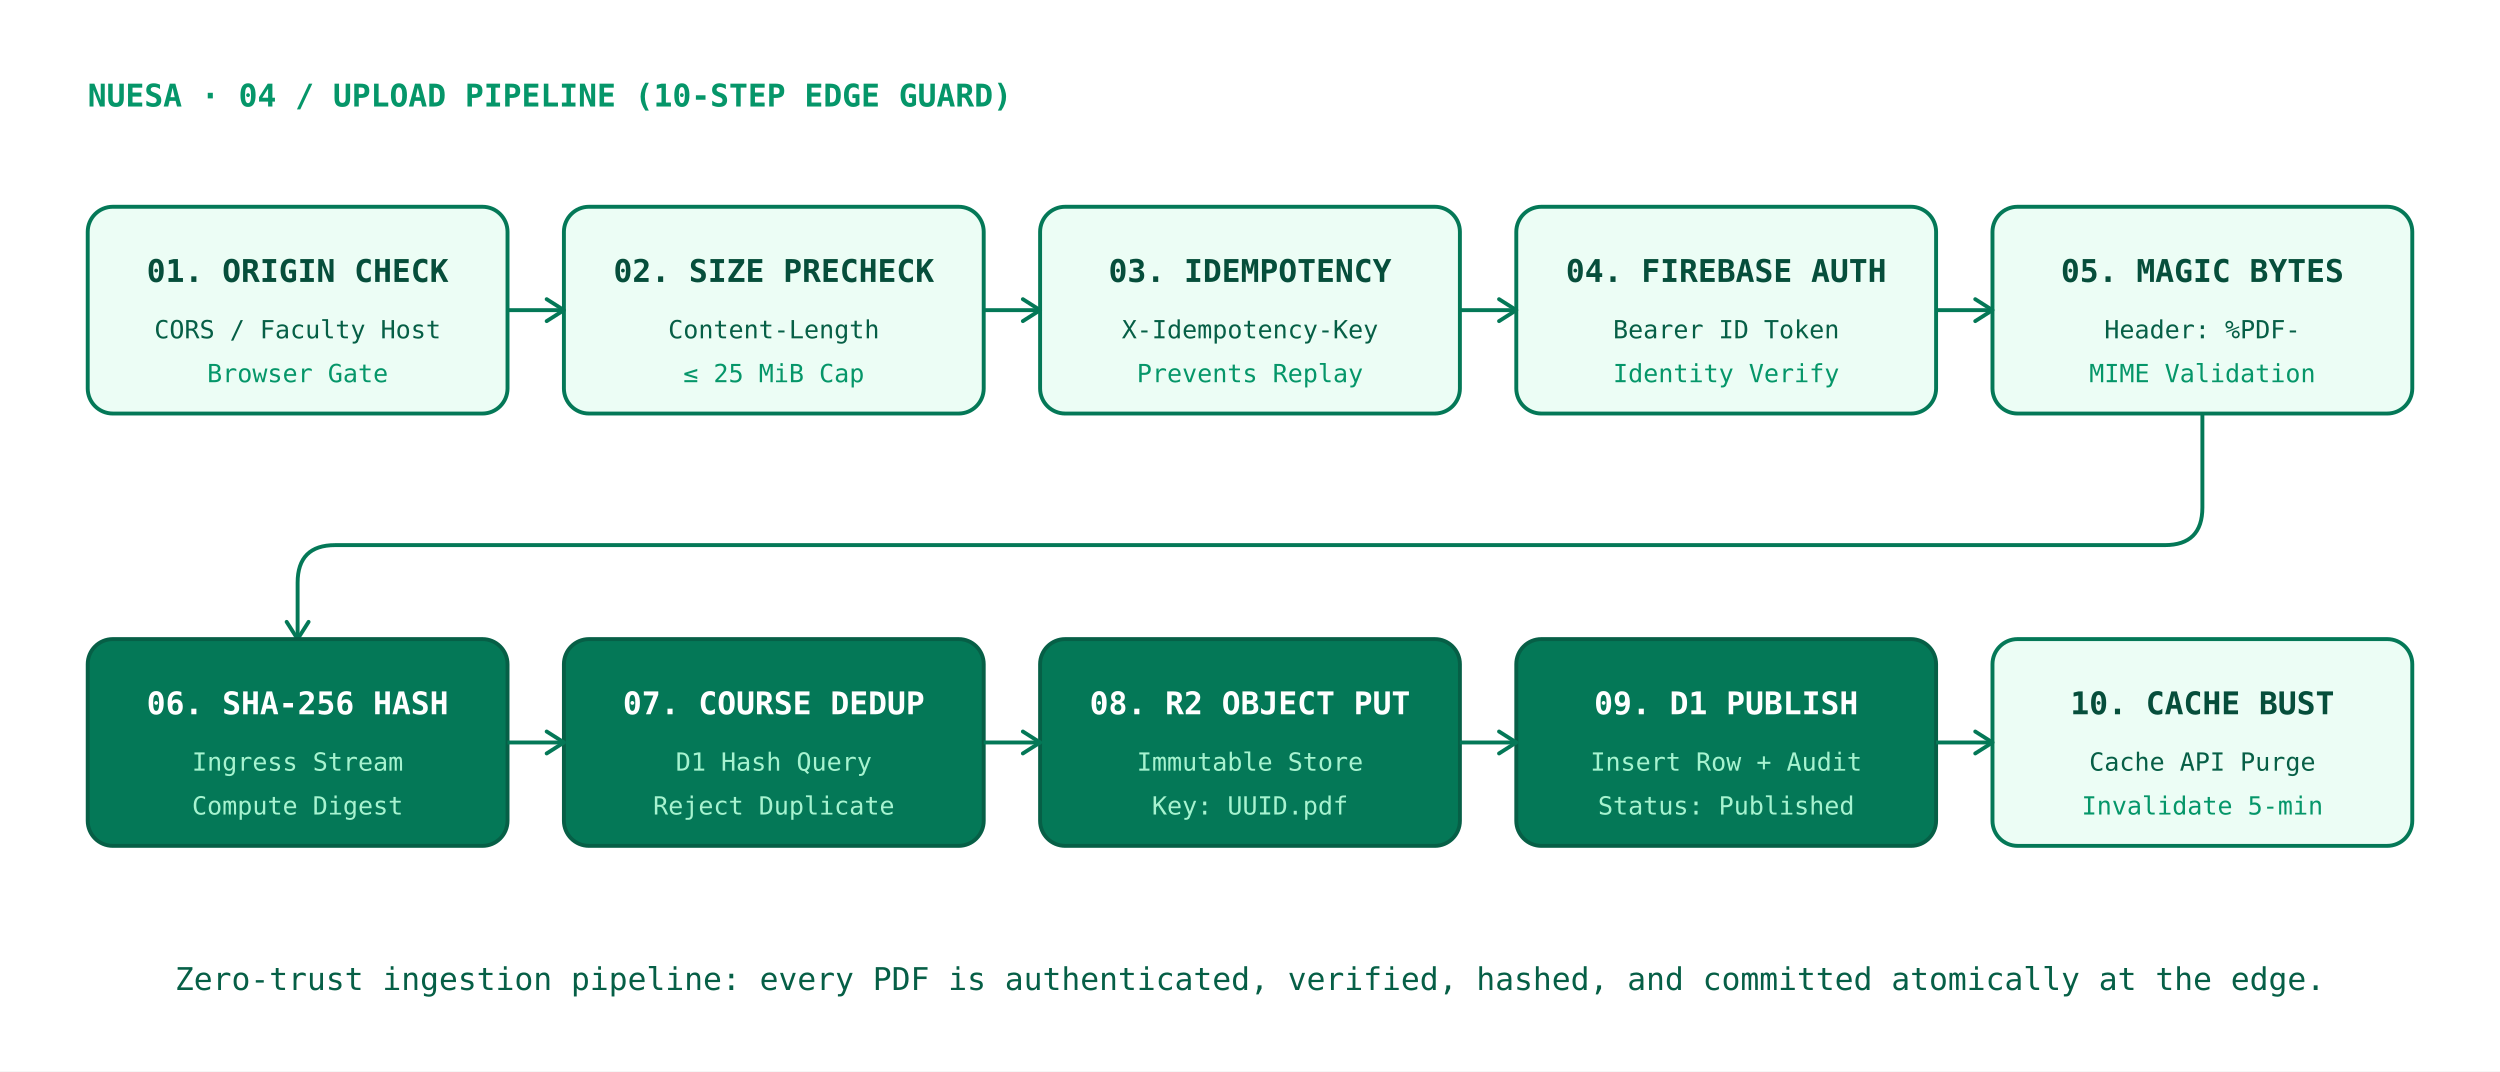
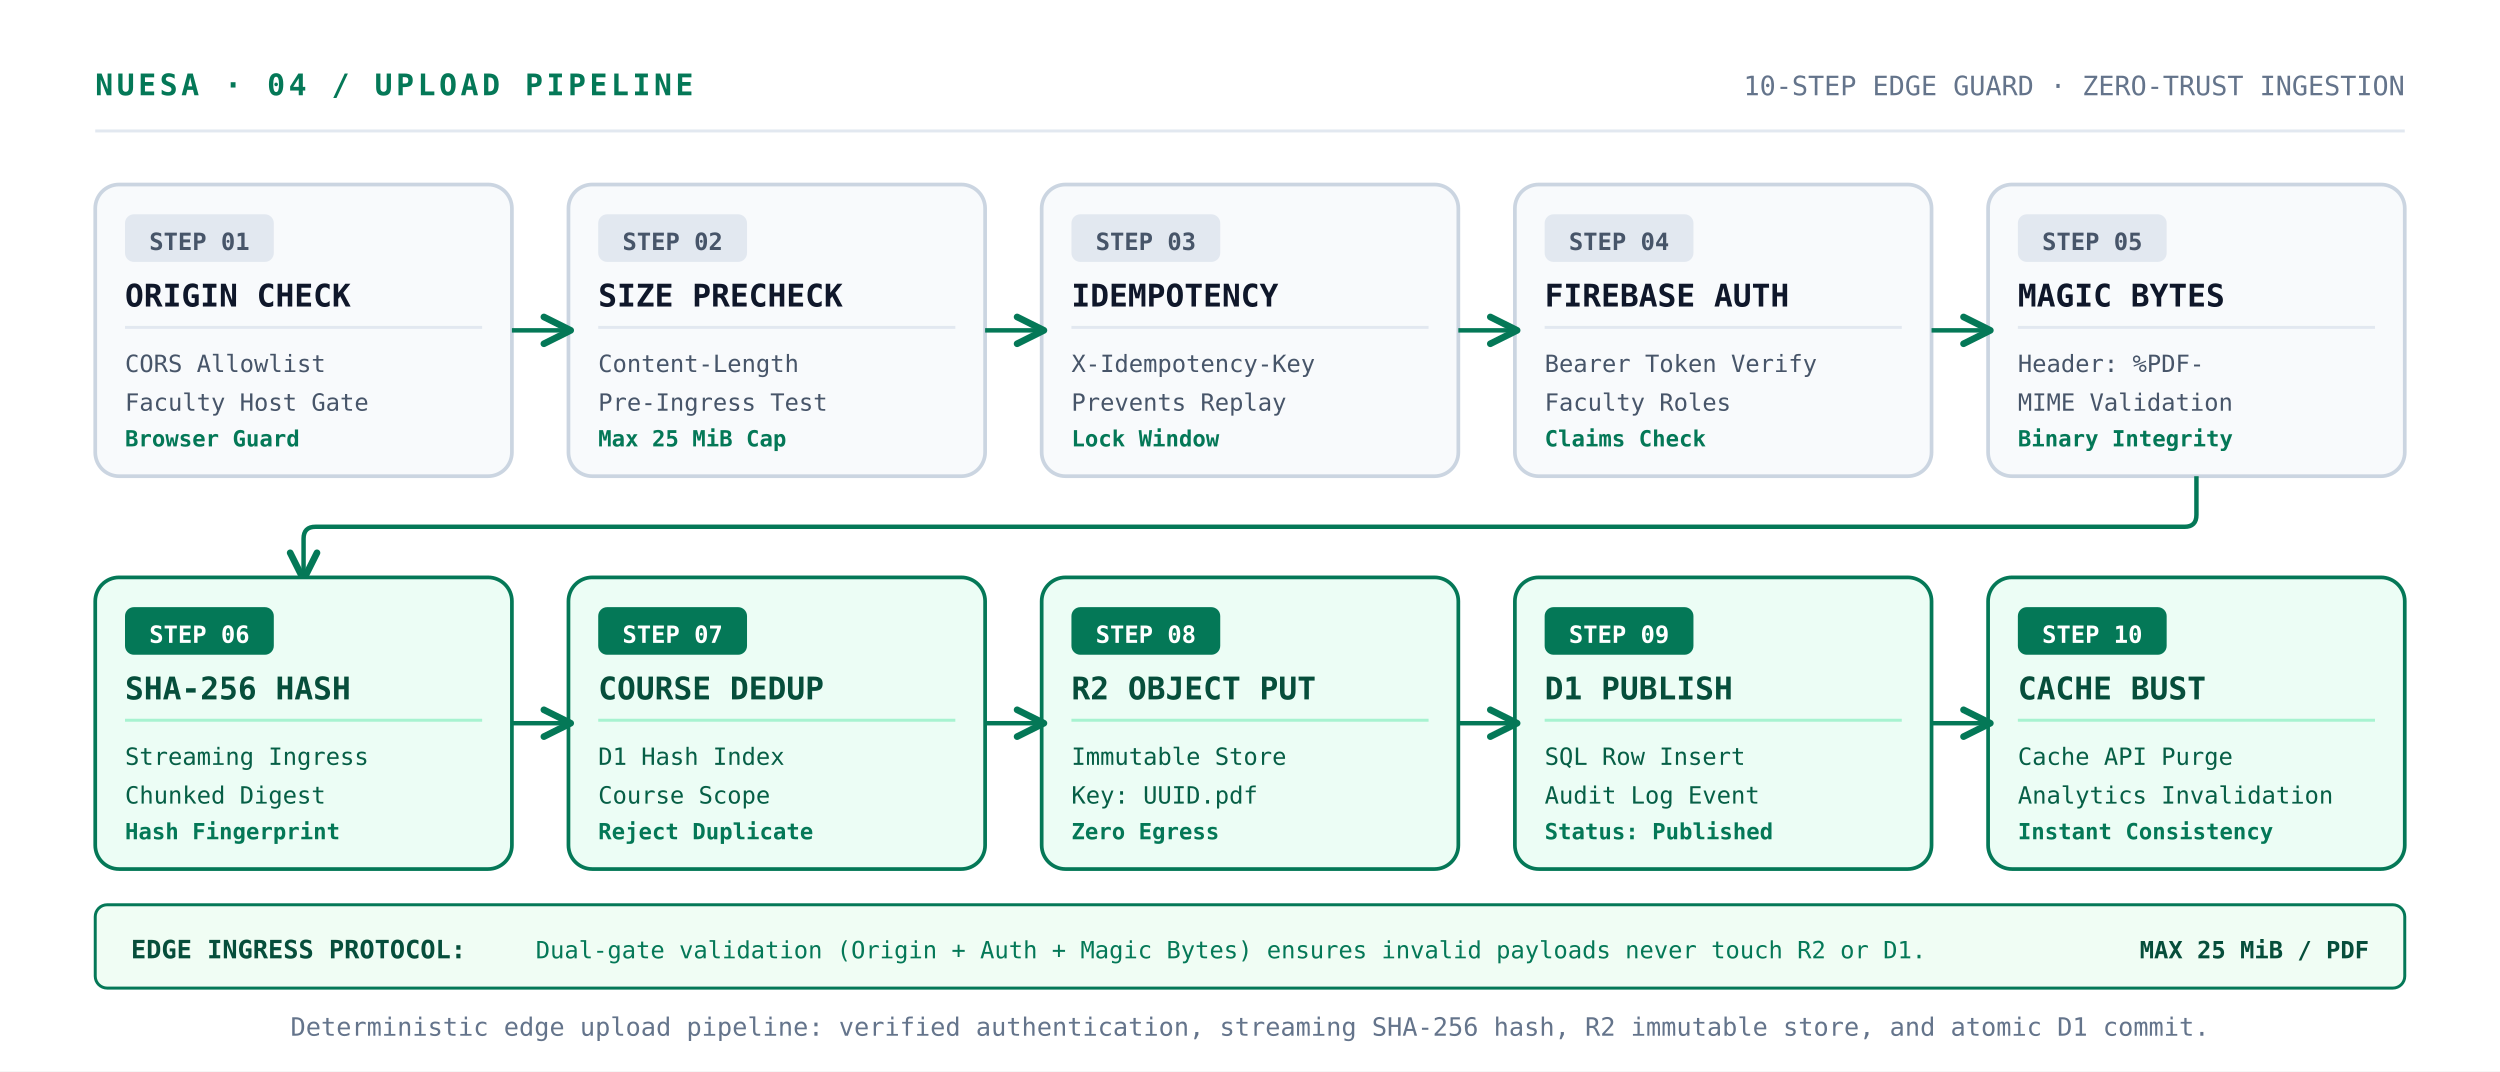
- <svg xmlns="http://www.w3.org/2000/svg" viewBox="0 0 798 342" width="100%" preserveAspectRatio="xMidYMid meet" role="img" font-family="'JetBrains Mono', ui-monospace, SFMono-Regular, Menlo, monospace" style="font-family:'JetBrains Mono',ui-monospace,monospace">
+ <svg xmlns="http://www.w3.org/2000/svg" viewBox="0 0 840 360" width="100%" height="100%" preserveAspectRatio="xMidYMid meet" role="img" font-family="'JetBrains Mono', ui-monospace, Menlo, Consolas, monospace" style="font-family:'JetBrains Mono',ui-monospace,monospace">
  <defs>
-     <marker id="chev-green" markerWidth="10" markerHeight="10" refX="7" refY="5" orient="auto" markerUnits="userSpaceOnUse">
-       <path d="M1.5 1.5 L7 5 L1.5 8.5" fill="none" stroke="#047857" stroke-width="1.25" stroke-linecap="round" stroke-linejoin="round" />
+     <marker id="arrow-green" markerWidth="9" markerHeight="9" refX="7" refY="4.5" orient="auto">
+       <path d="M1.5 1.5 L7.5 4.5 L1.5 7.5" fill="none" stroke="#047857" stroke-width="1.5" stroke-linecap="round" stroke-linejoin="round" />
    </marker>
  </defs>
-   <rect x="0" y="0" width="798" height="342" fill="#FFFFFF" />
-   <text x="28" y="34" font-size="10" fill="#059669" font-weight="600">NUESA · 04 / UPLOAD PIPELINE (10-STEP EDGE GUARD)</text>
-   <rect x="28" y="66" width="134" height="66" rx="8" fill="#ECFDF5" stroke="#047857" stroke-width="1.25" />
-   <text x="95" y="90" font-size="10" fill="#064E3B" text-anchor="middle" font-weight="600">01. ORIGIN CHECK</text>
-   <text x="95" y="108" font-size="8" fill="#065F46" text-anchor="middle">CORS / Faculty Host</text>
-   <text x="95" y="122" font-size="8" fill="#059669" text-anchor="middle">Browser Gate</text>
-   <rect x="180" y="66" width="134" height="66" rx="8" fill="#ECFDF5" stroke="#047857" stroke-width="1.25" />
-   <text x="247" y="90" font-size="10" fill="#064E3B" text-anchor="middle" font-weight="600">02. SIZE PRECHECK</text>
-   <text x="247" y="108" font-size="8" fill="#065F46" text-anchor="middle">Content-Length</text>
-   <text x="247" y="122" font-size="8" fill="#059669" text-anchor="middle">≤ 25 MiB Cap</text>
-   <rect x="332" y="66" width="134" height="66" rx="8" fill="#ECFDF5" stroke="#047857" stroke-width="1.25" />
-   <text x="399" y="90" font-size="10" fill="#064E3B" text-anchor="middle" font-weight="600">03. IDEMPOTENCY</text>
-   <text x="399" y="108" font-size="8" fill="#065F46" text-anchor="middle">X-Idempotency-Key</text>
-   <text x="399" y="122" font-size="8" fill="#059669" text-anchor="middle">Prevents Replay</text>
-   <rect x="484" y="66" width="134" height="66" rx="8" fill="#ECFDF5" stroke="#047857" stroke-width="1.25" />
-   <text x="551" y="90" font-size="10" fill="#064E3B" text-anchor="middle" font-weight="600">04. FIREBASE AUTH</text>
-   <text x="551" y="108" font-size="8" fill="#065F46" text-anchor="middle">Bearer ID Token</text>
-   <text x="551" y="122" font-size="8" fill="#059669" text-anchor="middle">Identity Verify</text>
-   <rect x="636" y="66" width="134" height="66" rx="8" fill="#ECFDF5" stroke="#047857" stroke-width="1.25" />
-   <text x="703" y="90" font-size="10" fill="#064E3B" text-anchor="middle" font-weight="600">05. MAGIC BYTES</text>
-   <text x="703" y="108" font-size="8" fill="#065F46" text-anchor="middle">Header: %PDF-</text>
-   <text x="703" y="122" font-size="8" fill="#059669" text-anchor="middle">MIME Validation</text>
-   <path d="M162 99 L180 99" fill="none" stroke="#047857" stroke-width="1.25" marker-end="url(#chev-green)" />
-   <path d="M314 99 L332 99" fill="none" stroke="#047857" stroke-width="1.25" marker-end="url(#chev-green)" />
-   <path d="M466 99 L484 99" fill="none" stroke="#047857" stroke-width="1.25" marker-end="url(#chev-green)" />
-   <path d="M618 99 L636 99" fill="none" stroke="#047857" stroke-width="1.25" marker-end="url(#chev-green)" />
-   <path d="M703 132 L703 162 Q703 174 691 174 L107 174 Q95 174 95 186 L95 204" fill="none" stroke="#047857" stroke-width="1.25" marker-end="url(#chev-green)" />
-   <rect x="28" y="204" width="134" height="66" rx="8" fill="#047857" stroke="#065F46" stroke-width="1.25" />
-   <text x="95" y="228" font-size="10" fill="#FFFFFF" text-anchor="middle" font-weight="600">06. SHA-256 HASH</text>
-   <text x="95" y="246" font-size="8" fill="#A7F3D0" text-anchor="middle">Ingress Stream</text>
-   <text x="95" y="260" font-size="8" fill="#A7F3D0" text-anchor="middle">Compute Digest</text>
-   <rect x="180" y="204" width="134" height="66" rx="8" fill="#047857" stroke="#065F46" stroke-width="1.25" />
-   <text x="247" y="228" font-size="10" fill="#FFFFFF" text-anchor="middle" font-weight="600">07. COURSE DEDUP</text>
-   <text x="247" y="246" font-size="8" fill="#A7F3D0" text-anchor="middle">D1 Hash Query</text>
-   <text x="247" y="260" font-size="8" fill="#A7F3D0" text-anchor="middle">Reject Duplicate</text>
-   <rect x="332" y="204" width="134" height="66" rx="8" fill="#047857" stroke="#065F46" stroke-width="1.25" />
-   <text x="399" y="228" font-size="10" fill="#FFFFFF" text-anchor="middle" font-weight="600">08. R2 OBJECT PUT</text>
-   <text x="399" y="246" font-size="8" fill="#A7F3D0" text-anchor="middle">Immutable Store</text>
-   <text x="399" y="260" font-size="8" fill="#A7F3D0" text-anchor="middle">Key: UUID.pdf</text>
-   <rect x="484" y="204" width="134" height="66" rx="8" fill="#047857" stroke="#065F46" stroke-width="1.25" />
-   <text x="551" y="228" font-size="10" fill="#FFFFFF" text-anchor="middle" font-weight="600">09. D1 PUBLISH</text>
-   <text x="551" y="246" font-size="8" fill="#A7F3D0" text-anchor="middle">Insert Row + Audit</text>
-   <text x="551" y="260" font-size="8" fill="#A7F3D0" text-anchor="middle">Status: Published</text>
-   <rect x="636" y="204" width="134" height="66" rx="8" fill="#ECFDF5" stroke="#047857" stroke-width="1.25" />
-   <text x="703" y="228" font-size="10" fill="#064E3B" text-anchor="middle" font-weight="600">10. CACHE BUST</text>
-   <text x="703" y="246" font-size="8" fill="#065F46" text-anchor="middle">Cache API Purge</text>
-   <text x="703" y="260" font-size="8" fill="#059669" text-anchor="middle">Invalidate 5-min</text>
-   <path d="M162 237 L180 237" fill="none" stroke="#047857" stroke-width="1.25" marker-end="url(#chev-green)" />
-   <path d="M314 237 L332 237" fill="none" stroke="#047857" stroke-width="1.25" marker-end="url(#chev-green)" />
-   <path d="M466 237 L484 237" fill="none" stroke="#047857" stroke-width="1.25" marker-end="url(#chev-green)" />
-   <path d="M618 237 L636 237" fill="none" stroke="#047857" stroke-width="1.25" marker-end="url(#chev-green)" />
-   <text x="399" y="316" font-size="10" fill="#065F46" text-anchor="middle">Zero-trust ingestion pipeline: every PDF is authenticated, verified, hashed, and committed atomically at the edge.</text>
+   <rect x="0" y="0" width="840" height="360" fill="#FFFFFF" />
+   <text x="32" y="32" font-size="10" font-weight="600" fill="#047857" letter-spacing="0.12em">NUESA · 04 / UPLOAD PIPELINE</text>
+   <text x="808" y="32" font-size="9" font-weight="500" fill="#64748B" text-anchor="end">10-STEP EDGE GUARD · ZERO-TRUST INGESTION</text>
+   <line x1="32" y1="44" x2="808" y2="44" stroke="#E2E8F0" stroke-width="1" />
+   <rect x="32" y="62" width="140" height="98" rx="8" fill="#F8FAFC" stroke="#CBD5E1" stroke-width="1.25" />
+   <rect x="42" y="72" width="50" height="16" rx="3" fill="#E2E8F0" />
+   <text x="67" y="84" font-size="8" font-weight="600" fill="#475569" text-anchor="middle">STEP 01</text>
+   <text x="42" y="103" font-size="10.5" font-weight="600" fill="#0F172A">ORIGIN CHECK</text>
+   <line x1="42" y1="110" x2="162" y2="110" stroke="#E2E8F0" stroke-width="1" />
+   <text x="42" y="125" font-size="8" fill="#475569">CORS Allowlist</text>
+   <text x="42" y="138" font-size="8" fill="#475569">Faculty Host Gate</text>
+   <text x="42" y="150" font-size="7.5" font-weight="600" fill="#047857">Browser Guard</text>
+   <rect x="191" y="62" width="140" height="98" rx="8" fill="#F8FAFC" stroke="#CBD5E1" stroke-width="1.25" />
+   <rect x="201" y="72" width="50" height="16" rx="3" fill="#E2E8F0" />
+   <text x="226" y="84" font-size="8" font-weight="600" fill="#475569" text-anchor="middle">STEP 02</text>
+   <text x="201" y="103" font-size="10.5" font-weight="600" fill="#0F172A">SIZE PRECHECK</text>
+   <line x1="201" y1="110" x2="321" y2="110" stroke="#E2E8F0" stroke-width="1" />
+   <text x="201" y="125" font-size="8" fill="#475569">Content-Length</text>
+   <text x="201" y="138" font-size="8" fill="#475569">Pre-Ingress Test</text>
+   <text x="201" y="150" font-size="7.5" font-weight="600" fill="#047857">Max 25 MiB Cap</text>
+   <rect x="350" y="62" width="140" height="98" rx="8" fill="#F8FAFC" stroke="#CBD5E1" stroke-width="1.25" />
+   <rect x="360" y="72" width="50" height="16" rx="3" fill="#E2E8F0" />
+   <text x="385" y="84" font-size="8" font-weight="600" fill="#475569" text-anchor="middle">STEP 03</text>
+   <text x="360" y="103" font-size="10.5" font-weight="600" fill="#0F172A">IDEMPOTENCY</text>
+   <line x1="360" y1="110" x2="480" y2="110" stroke="#E2E8F0" stroke-width="1" />
+   <text x="360" y="125" font-size="8" fill="#475569">X-Idempotency-Key</text>
+   <text x="360" y="138" font-size="8" fill="#475569">Prevents Replay</text>
+   <text x="360" y="150" font-size="7.5" font-weight="600" fill="#047857">Lock Window</text>
+   <rect x="509" y="62" width="140" height="98" rx="8" fill="#F8FAFC" stroke="#CBD5E1" stroke-width="1.25" />
+   <rect x="519" y="72" width="50" height="16" rx="3" fill="#E2E8F0" />
+   <text x="544" y="84" font-size="8" font-weight="600" fill="#475569" text-anchor="middle">STEP 04</text>
+   <text x="519" y="103" font-size="10.5" font-weight="600" fill="#0F172A">FIREBASE AUTH</text>
+   <line x1="519" y1="110" x2="639" y2="110" stroke="#E2E8F0" stroke-width="1" />
+   <text x="519" y="125" font-size="8" fill="#475569">Bearer Token Verify</text>
+   <text x="519" y="138" font-size="8" fill="#475569">Faculty Roles</text>
+   <text x="519" y="150" font-size="7.5" font-weight="600" fill="#047857">Claims Check</text>
+   <rect x="668" y="62" width="140" height="98" rx="8" fill="#F8FAFC" stroke="#CBD5E1" stroke-width="1.25" />
+   <rect x="678" y="72" width="50" height="16" rx="3" fill="#E2E8F0" />
+   <text x="703" y="84" font-size="8" font-weight="600" fill="#475569" text-anchor="middle">STEP 05</text>
+   <text x="678" y="103" font-size="10.5" font-weight="600" fill="#0F172A">MAGIC BYTES</text>
+   <line x1="678" y1="110" x2="798" y2="110" stroke="#E2E8F0" stroke-width="1" />
+   <text x="678" y="125" font-size="8" fill="#475569">Header: %PDF-</text>
+   <text x="678" y="138" font-size="8" fill="#475569">MIME Validation</text>
+   <text x="678" y="150" font-size="7.5" font-weight="600" fill="#047857">Binary Integrity</text>
+   <line x1="172" y1="111" x2="191" y2="111" stroke="#047857" stroke-width="1.5" marker-end="url(#arrow-green)" />
+   <line x1="331" y1="111" x2="350" y2="111" stroke="#047857" stroke-width="1.5" marker-end="url(#arrow-green)" />
+   <line x1="490" y1="111" x2="509" y2="111" stroke="#047857" stroke-width="1.5" marker-end="url(#arrow-green)" />
+   <line x1="649" y1="111" x2="668" y2="111" stroke="#047857" stroke-width="1.5" marker-end="url(#arrow-green)" />
+   <path d="M 738 160 L 738 173 Q 738 177 734 177 L 106 177 Q 102 177 102 181 L 102 194" fill="none" stroke="#047857" stroke-width="1.5" marker-end="url(#arrow-green)" />
+   <rect x="32" y="194" width="140" height="98" rx="8" fill="#ECFDF5" stroke="#047857" stroke-width="1.25" />
+   <rect x="42" y="204" width="50" height="16" rx="3" fill="#047857" />
+   <text x="67" y="216" font-size="8" font-weight="600" fill="#FFFFFF" text-anchor="middle">STEP 06</text>
+   <text x="42" y="235" font-size="10.5" font-weight="600" fill="#064E3B">SHA-256 HASH</text>
+   <line x1="42" y1="242" x2="162" y2="242" stroke="#A7F3D0" stroke-width="1" />
+   <text x="42" y="257" font-size="8" fill="#065F46">Streaming Ingress</text>
+   <text x="42" y="270" font-size="8" fill="#065F46">Chunked Digest</text>
+   <text x="42" y="282" font-size="7.5" font-weight="600" fill="#047857">Hash Fingerprint</text>
+   <rect x="191" y="194" width="140" height="98" rx="8" fill="#ECFDF5" stroke="#047857" stroke-width="1.25" />
+   <rect x="201" y="204" width="50" height="16" rx="3" fill="#047857" />
+   <text x="226" y="216" font-size="8" font-weight="600" fill="#FFFFFF" text-anchor="middle">STEP 07</text>
+   <text x="201" y="235" font-size="10.5" font-weight="600" fill="#064E3B">COURSE DEDUP</text>
+   <line x1="201" y1="242" x2="321" y2="242" stroke="#A7F3D0" stroke-width="1" />
+   <text x="201" y="257" font-size="8" fill="#065F46">D1 Hash Index</text>
+   <text x="201" y="270" font-size="8" fill="#065F46">Course Scope</text>
+   <text x="201" y="282" font-size="7.5" font-weight="600" fill="#047857">Reject Duplicate</text>
+   <rect x="350" y="194" width="140" height="98" rx="8" fill="#ECFDF5" stroke="#047857" stroke-width="1.25" />
+   <rect x="360" y="204" width="50" height="16" rx="3" fill="#047857" />
+   <text x="385" y="216" font-size="8" font-weight="600" fill="#FFFFFF" text-anchor="middle">STEP 08</text>
+   <text x="360" y="235" font-size="10.5" font-weight="600" fill="#064E3B">R2 OBJECT PUT</text>
+   <line x1="360" y1="242" x2="480" y2="242" stroke="#A7F3D0" stroke-width="1" />
+   <text x="360" y="257" font-size="8" fill="#065F46">Immutable Store</text>
+   <text x="360" y="270" font-size="8" fill="#065F46">Key: UUID.pdf</text>
+   <text x="360" y="282" font-size="7.5" font-weight="600" fill="#047857">Zero Egress</text>
+   <rect x="509" y="194" width="140" height="98" rx="8" fill="#ECFDF5" stroke="#047857" stroke-width="1.25" />
+   <rect x="519" y="204" width="50" height="16" rx="3" fill="#047857" />
+   <text x="544" y="216" font-size="8" font-weight="600" fill="#FFFFFF" text-anchor="middle">STEP 09</text>
+   <text x="519" y="235" font-size="10.5" font-weight="600" fill="#064E3B">D1 PUBLISH</text>
+   <line x1="519" y1="242" x2="639" y2="242" stroke="#A7F3D0" stroke-width="1" />
+   <text x="519" y="257" font-size="8" fill="#065F46">SQL Row Insert</text>
+   <text x="519" y="270" font-size="8" fill="#065F46">Audit Log Event</text>
+   <text x="519" y="282" font-size="7.5" font-weight="600" fill="#047857">Status: Published</text>
+   <rect x="668" y="194" width="140" height="98" rx="8" fill="#ECFDF5" stroke="#047857" stroke-width="1.25" />
+   <rect x="678" y="204" width="50" height="16" rx="3" fill="#047857" />
+   <text x="703" y="216" font-size="8" font-weight="600" fill="#FFFFFF" text-anchor="middle">STEP 10</text>
+   <text x="678" y="235" font-size="10.5" font-weight="600" fill="#064E3B">CACHE BUST</text>
+   <line x1="678" y1="242" x2="798" y2="242" stroke="#A7F3D0" stroke-width="1" />
+   <text x="678" y="257" font-size="8" fill="#065F46">Cache API Purge</text>
+   <text x="678" y="270" font-size="8" fill="#065F46">Analytics Invalidation</text>
+   <text x="678" y="282" font-size="7.5" font-weight="600" fill="#047857">Instant Consistency</text>
+   <line x1="172" y1="243" x2="191" y2="243" stroke="#047857" stroke-width="1.5" marker-end="url(#arrow-green)" />
+   <line x1="331" y1="243" x2="350" y2="243" stroke="#047857" stroke-width="1.5" marker-end="url(#arrow-green)" />
+   <line x1="490" y1="243" x2="509" y2="243" stroke="#047857" stroke-width="1.5" marker-end="url(#arrow-green)" />
+   <line x1="649" y1="243" x2="668" y2="243" stroke="#047857" stroke-width="1.5" marker-end="url(#arrow-green)" />
+   <rect x="32" y="304" width="776" height="28" rx="4" fill="#F0FDF4" stroke="#047857" stroke-width="1" />
+   <text x="44" y="322" font-size="8.5" font-weight="600" fill="#064E3B">EDGE INGRESS PROTOCOL:</text>
+   <text x="180" y="322" font-size="8" fill="#047857">Dual-gate validation (Origin + Auth + Magic Bytes) ensures invalid payloads never touch R2 or D1.</text>
+   <text x="796" y="322" font-size="8" font-weight="600" fill="#064E3B" text-anchor="end">MAX 25 MiB / PDF</text>
+   <text x="420" y="348" font-size="8.5" fill="#64748B" text-anchor="middle">Deterministic edge upload pipeline: verified authentication, streaming SHA-256 hash, R2 immutable store, and atomic D1 commit.</text>
</svg>
